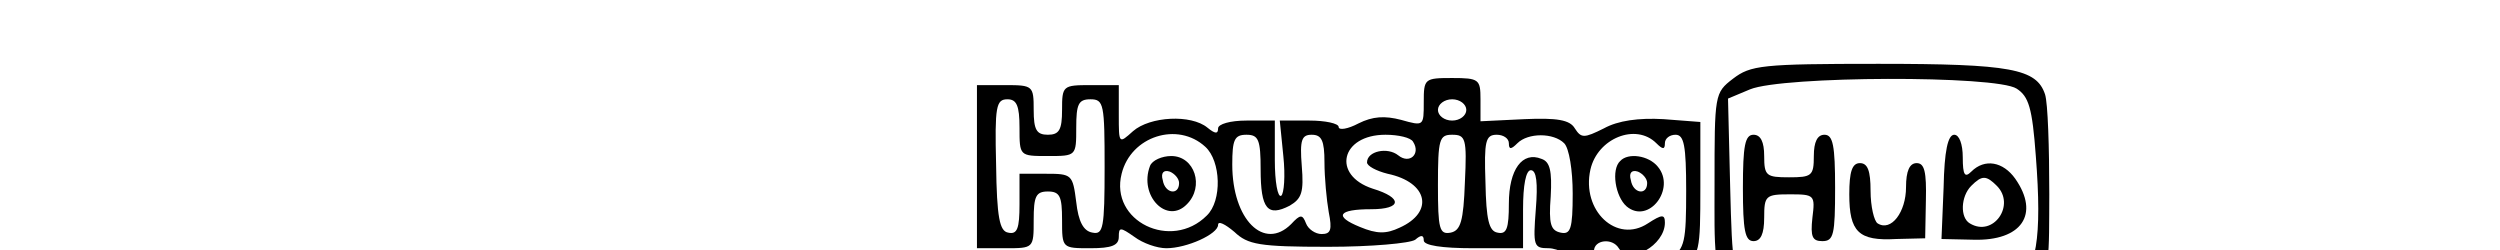
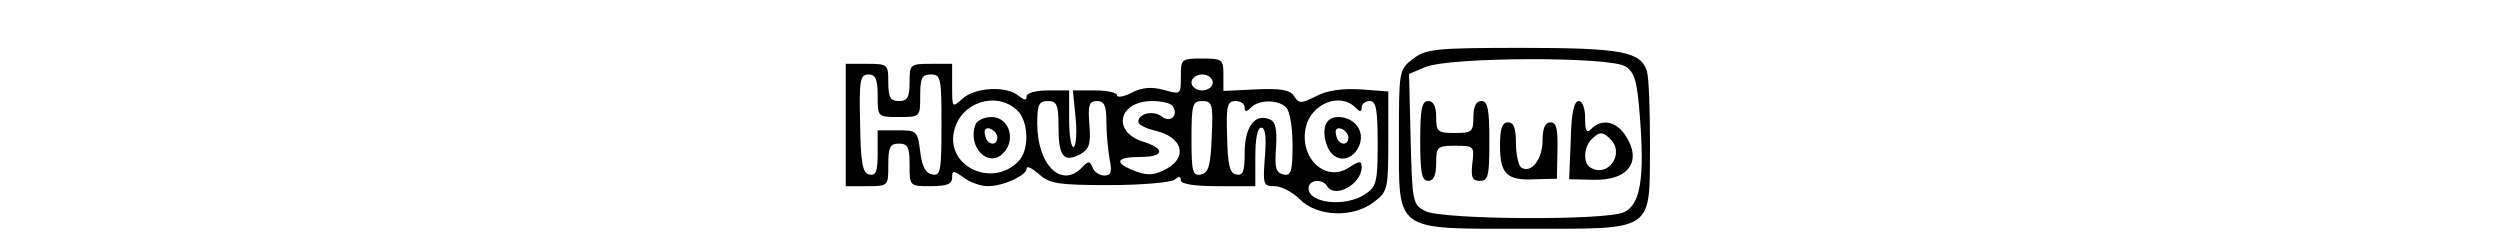
- <svg xmlns="http://www.w3.org/2000/svg" version="1.0" width="270pt" height="27pt" viewBox="0 0 225 35.25" preserveAspectRatio="xMidYMid meet">
+ <svg xmlns="http://www.w3.org/2000/svg" version="1.0" width="202.5pt" height="20.25pt" viewBox="0 0 300 47" preserveAspectRatio="xMidYMid meet">
  <g transform="translate(0,47) scale(0.1,-0.1)" fill="#000000" stroke="none">
    <path d="M1806 359 c-26 -20 -26 -22 -26 -148 0 -179 -11 -171 237 -171 246 0 234 -8 235 156 0 66 -2 129 -6 141 -12 36 -48 43 -235 43 -165 0 -180 -2 -205 -21z m400 -14 c17 -11 22 -27 27 -95 9 -115 1 -165 -30 -179 -35 -16 -341 -14 -373 2 -24 12 -25 16 -28 135 l-3 123 31 13 c46 19 347 20 376 1z" />
    <path d="M1820 205 c0 -60 3 -75 15 -75 10 0 15 10 15 33 0 31 2 33 36 33 35 0 36 -1 32 -33 -3 -27 0 -33 14 -33 16 0 18 9 18 75 0 60 -3 75 -15 75 -10 0 -15 -10 -15 -30 0 -28 -3 -30 -35 -30 -32 0 -35 2 -35 30 0 20 -5 30 -15 30 -12 0 -15 -15 -15 -75z" />
    <path d="M2103 206 l-3 -73 45 -1 c68 -2 94 36 59 86 -17 24 -43 29 -62 10 -9 -9 -12 -5 -12 20 0 19 -5 32 -12 32 -9 0 -14 -23 -15 -74z m75 2 c27 -27 -5 -73 -38 -53 -14 8 -13 38 2 53 15 15 21 15 36 0z" />
    <path d="M1970 196 c0 -53 13 -66 66 -63 l41 1 1 53 c1 41 -2 53 -13 53 -10 0 -15 -11 -15 -34 0 -35 -21 -63 -40 -51 -5 3 -10 24 -10 46 0 28 -4 39 -15 39 -11 0 -15 -12 -15 -44z" />
    <path d="M1370 326 c0 -34 0 -34 -32 -25 -23 6 -40 5 -60 -5 -15 -8 -28 -10 -28 -5 0 5 -19 9 -41 9 l-42 0 5 -50 c3 -28 1 -53 -3 -56 -5 -3 -9 20 -9 50 l0 56 -40 0 c-23 0 -40 -5 -40 -11 0 -8 -4 -8 -15 1 -23 19 -81 16 -105 -5 -20 -18 -20 -18 -20 23 l0 42 -40 0 c-39 0 -40 -1 -40 -35 0 -28 -4 -35 -20 -35 -16 0 -20 7 -20 35 0 34 -1 35 -40 35 l-40 0 0 -115 0 -115 40 0 c40 0 40 0 40 40 0 33 3 40 20 40 17 0 20 -7 20 -40 0 -40 0 -40 40 -40 30 0 40 4 40 16 0 14 2 14 22 0 12 -9 32 -16 45 -16 29 0 73 20 73 33 0 6 10 1 23 -10 19 -18 35 -21 132 -21 61 0 116 5 123 10 8 7 12 7 12 -1 0 -7 25 -11 70 -11 l70 0 0 55 c0 34 4 55 11 55 8 0 10 -18 7 -55 -4 -52 -3 -55 18 -55 13 0 34 -11 48 -25 33 -33 101 -35 140 -4 25 19 26 25 26 114 l0 93 -52 4 c-35 2 -64 -2 -84 -13 -28 -14 -32 -14 -41 0 -7 12 -25 15 -71 13 l-62 -3 0 31 c0 28 -2 30 -40 30 -39 0 -40 -1 -40 -34z m-570 -36 c0 -40 0 -40 40 -40 40 0 40 0 40 40 0 33 3 40 20 40 19 0 20 -7 20 -96 0 -86 -2 -95 -17 -92 -13 2 -20 16 -23 43 -5 39 -6 40 -43 40 l-37 0 0 -43 c0 -34 -3 -43 -16 -40 -12 2 -16 21 -17 96 -2 82 0 92 16 92 13 0 17 -9 17 -40z m630 25 c0 -8 -9 -15 -20 -15 -11 0 -20 7 -20 15 0 8 9 15 20 15 11 0 20 -7 20 -15z m-368 -52 c22 -20 24 -76 2 -97 -50 -50 -137 -8 -120 59 13 53 79 74 118 38z m78 -32 c0 -56 10 -67 41 -51 17 10 20 19 17 56 -3 37 0 44 14 44 14 0 18 -8 18 -39 0 -21 3 -53 6 -70 5 -25 3 -31 -10 -31 -9 0 -19 7 -22 15 -5 13 -8 13 -21 -1 -38 -38 -83 6 -83 84 0 35 3 42 20 42 17 0 20 -7 20 -49z m215 39 c11 -17 -5 -32 -21 -19 -15 12 -44 6 -44 -10 0 -5 13 -12 29 -16 57 -12 66 -54 17 -76 -19 -9 -32 -9 -56 1 -37 15 -31 25 16 25 43 0 45 16 2 29 -58 19 -45 76 18 76 18 0 36 -4 39 -10z m73 -57 c-2 -55 -6 -68 -20 -71 -16 -3 -18 5 -18 67 0 65 2 71 20 71 19 0 21 -5 18 -67z m62 55 c0 -9 3 -9 12 0 15 15 51 15 66 0 7 -7 12 -38 12 -71 0 -50 -3 -58 -17 -55 -14 3 -17 12 -14 51 2 36 -1 49 -13 53 -27 11 -46 -15 -46 -63 0 -35 -3 -44 -16 -41 -12 2 -16 18 -17 71 -2 58 0 67 16 67 9 0 17 -5 17 -12z m208 0 c9 -9 12 -9 12 0 0 7 7 12 15 12 12 0 15 -15 15 -79 0 -71 -2 -82 -22 -95 -36 -26 -108 -19 -108 10 0 16 26 19 35 4 15 -24 65 4 65 36 0 12 -4 12 -24 -1 -44 -29 -94 18 -81 76 10 44 64 66 93 37z" />
    <path d="M984 236 c-16 -42 24 -83 52 -54 25 25 11 68 -22 68 -13 0 -27 -6 -30 -14z m41 -24 c0 -18 -20 -15 -23 4 -3 10 1 15 10 12 7 -3 13 -10 13 -16z" />
    <path d="M1647 243 c-13 -12 -7 -50 9 -64 31 -26 70 25 44 56 -13 16 -42 20 -53 8z m38 -31 c0 -18 -20 -15 -23 4 -3 10 1 15 10 12 7 -3 13 -10 13 -16z" />
  </g>
</svg>
